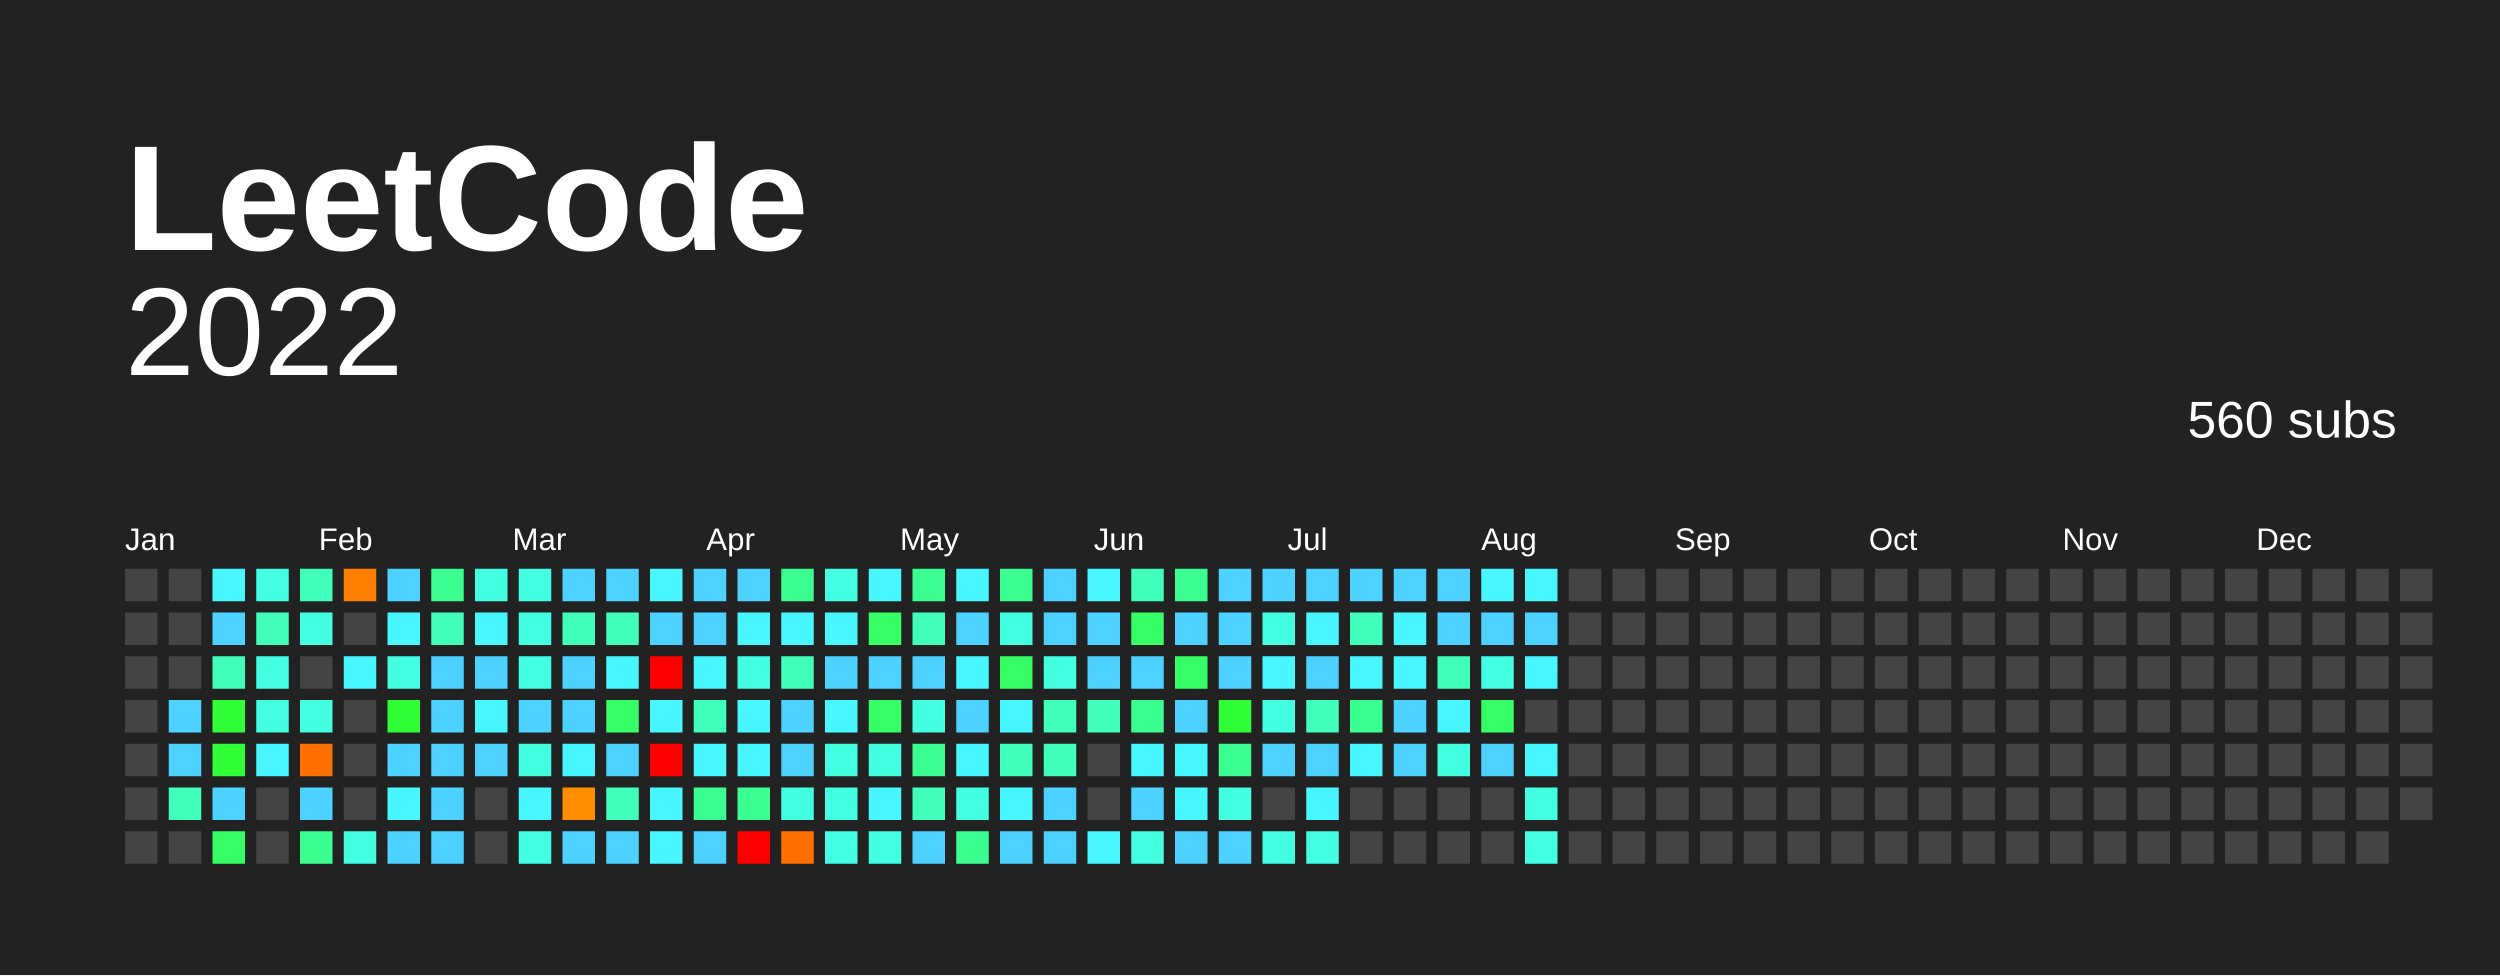
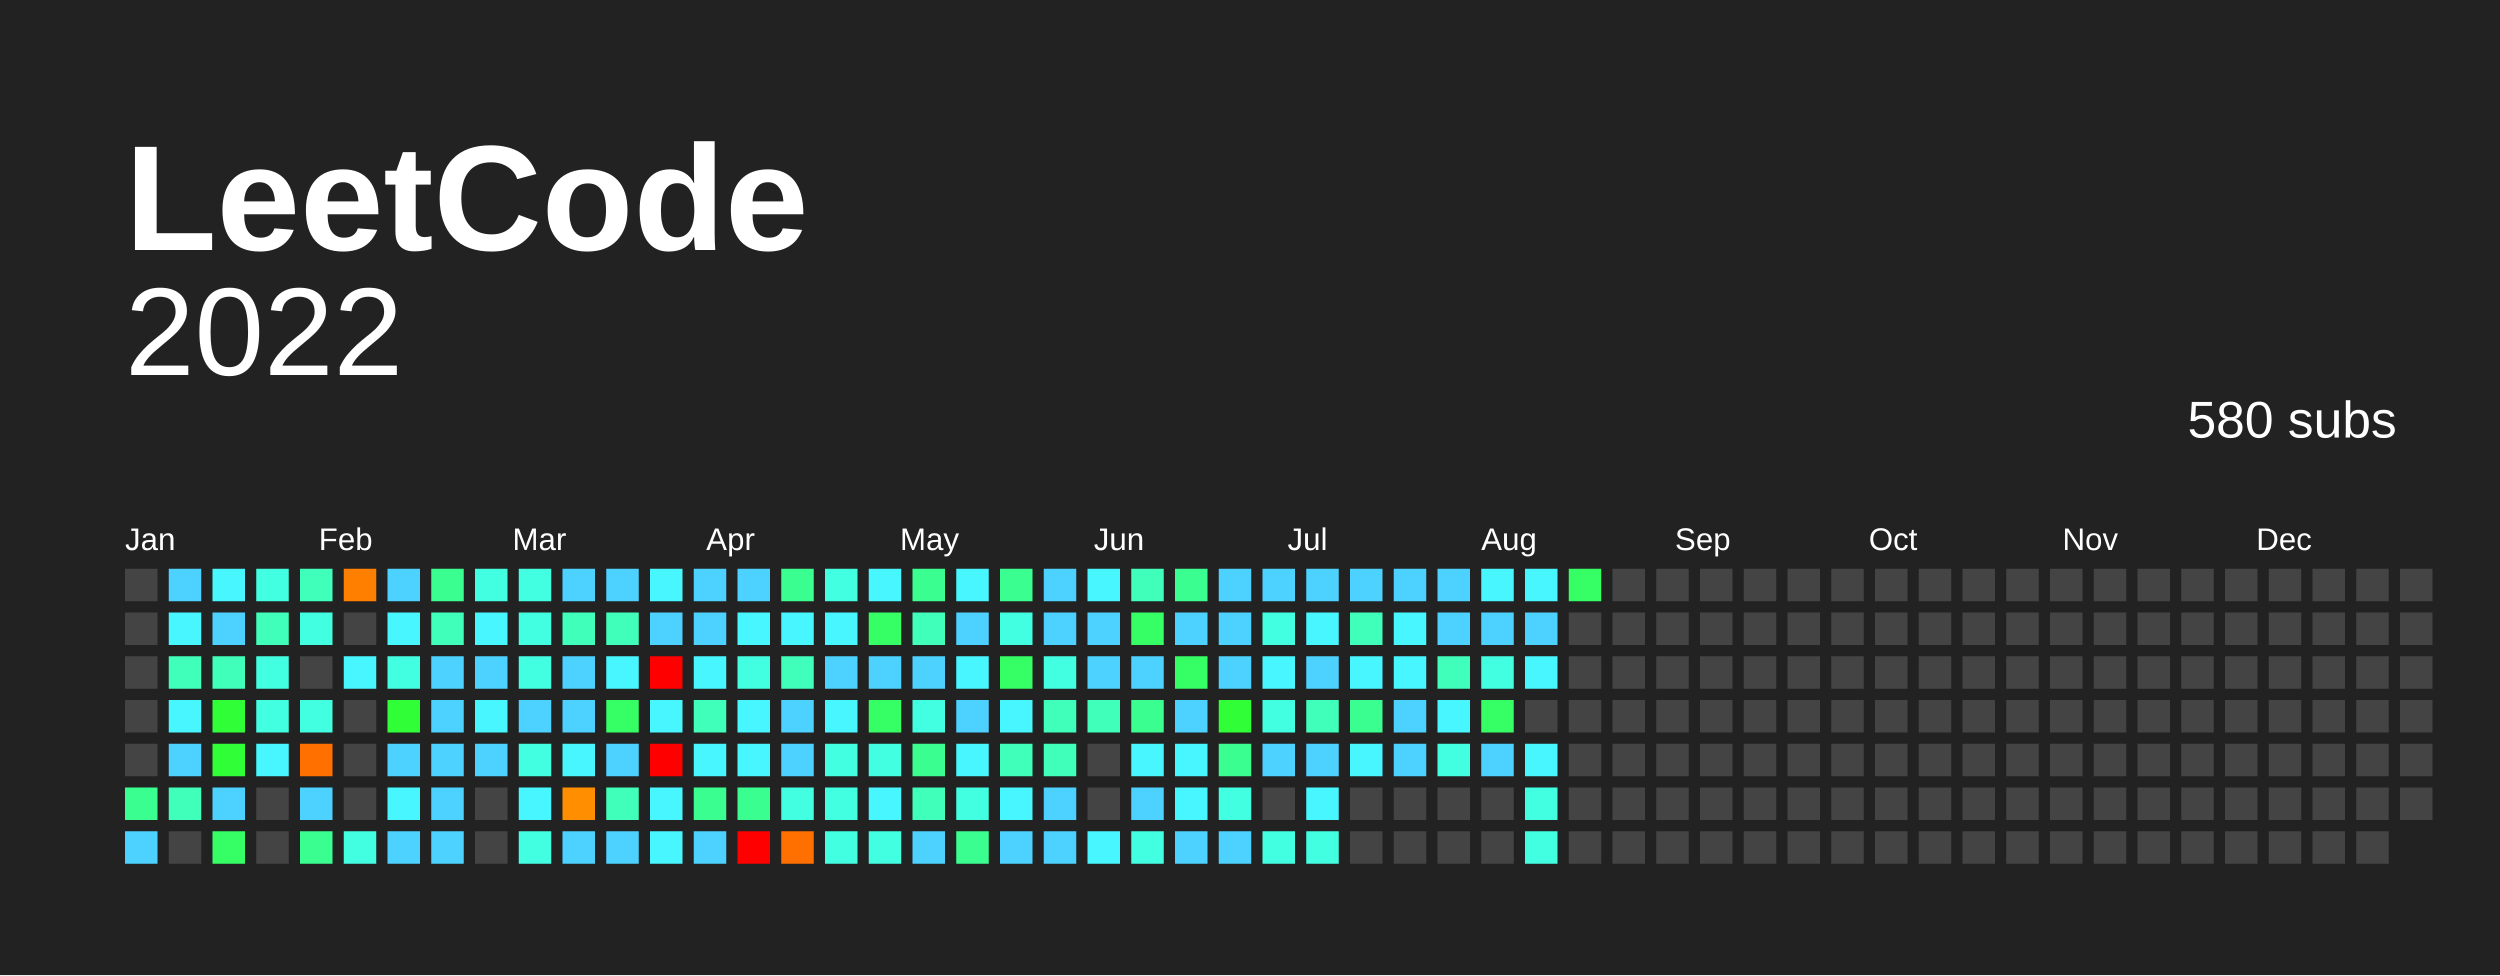
<svg xmlns="http://www.w3.org/2000/svg" baseProfile="full" height="78mm" version="1.1" viewBox="0,0,200,78" width="200mm">
  <defs />
  <rect fill="#222222" height="78" width="200" x="0" y="0" />
  <text fill="#FFFFFF" style="font-size:12px; font-family:Arial; font-weight:bold;" x="10" y="20"> LeetCode</text>
  <text alignment-baseline="hanging" fill="#FFFFFF" style="font-size:10.0px; font-family:Arial;" x="10" y="30">2022</text>
-   <text alignment-baseline="hanging" fill="#FFFFFF" style="font-size:4.125px; font-family:Arial;" x="175" y="35">560 subs</text>
+   <text alignment-baseline="hanging" fill="#FFFFFF" style="font-size:4.125px; font-family:Arial;" x="175" y="35">580 subs</text>
  <text fill="#FFFFFF" style="font-size:2.5px; font-family:Arial" x="10.0" y="44">Jan</text>
  <text fill="#FFFFFF" style="font-size:2.5px; font-family:Arial" x="25.5" y="44">Feb</text>
  <text fill="#FFFFFF" style="font-size:2.5px; font-family:Arial" x="41.0" y="44">Mar</text>
  <text fill="#FFFFFF" style="font-size:2.5px; font-family:Arial" x="56.5" y="44">Apr</text>
  <text fill="#FFFFFF" style="font-size:2.5px; font-family:Arial" x="72.0" y="44">May</text>
  <text fill="#FFFFFF" style="font-size:2.5px; font-family:Arial" x="87.5" y="44">Jun</text>
  <text fill="#FFFFFF" style="font-size:2.5px; font-family:Arial" x="103.0" y="44">Jul</text>
  <text fill="#FFFFFF" style="font-size:2.5px; font-family:Arial" x="118.5" y="44">Aug</text>
  <text fill="#FFFFFF" style="font-size:2.5px; font-family:Arial" x="134.0" y="44">Sep</text>
  <text fill="#FFFFFF" style="font-size:2.5px; font-family:Arial" x="149.5" y="44">Oct</text>
  <text fill="#FFFFFF" style="font-size:2.5px; font-family:Arial" x="165.0" y="44">Nov</text>
  <text fill="#FFFFFF" style="font-size:2.5px; font-family:Arial" x="180.5" y="44">Dec</text>
  <rect fill="#444444" height="2.6" width="2.6" x="10.0" y="45.5" />
  <rect fill="#444444" height="2.6" width="2.6" x="10.0" y="49.0" />
  <rect fill="#444444" height="2.6" width="2.6" x="10.0" y="52.5" />
  <rect fill="#444444" height="2.6" width="2.6" x="10.0" y="56.0" />
  <rect fill="#444444" height="2.6" width="2.6" x="10.0" y="59.5" />
-   <rect fill="#444444" height="2.6" width="2.6" x="10.0" y="63.0" />
-   <rect fill="#444444" height="2.6" width="2.6" x="10.0" y="66.5" />
-   <rect fill="#444444" height="2.6" width="2.6" x="13.5" y="45.5" />
-   <rect fill="#444444" height="2.6" width="2.6" x="13.5" y="49.0" />
-   <rect fill="#444444" height="2.6" width="2.6" x="13.5" y="52.5" />
-   <rect fill="#4dd2ff" height="2.6" width="2.6" x="13.5" y="56.0" />
+   <rect fill="#3aff90" height="2.6" width="2.6" x="10.0" y="63.0" />
+   <rect fill="#4dd2ff" height="2.6" width="2.6" x="10.0" y="66.5" />
+   <rect fill="#4dd2ff" height="2.6" width="2.6" x="13.5" y="45.5" />
+   <rect fill="#48f6ff" height="2.6" width="2.6" x="13.5" y="49.0" />
+   <rect fill="#3fffba" height="2.6" width="2.6" x="13.5" y="52.5" />
+   <rect fill="#48f6ff" height="2.6" width="2.6" x="13.5" y="56.0" />
  <rect fill="#4dd2ff" height="2.6" width="2.6" x="13.5" y="59.5" />
  <rect fill="#3fffba" height="2.6" width="2.6" x="13.5" y="63.0" />
  <rect fill="#444444" height="2.6" width="2.6" x="13.5" y="66.5" />
  <rect fill="#48f6ff" height="2.6" width="2.6" x="17.0" y="45.5" />
  <rect fill="#4dd2ff" height="2.6" width="2.6" x="17.0" y="49.0" />
  <rect fill="#3fffba" height="2.6" width="2.6" x="17.0" y="52.5" />
  <rect fill="#30ff37" height="2.6" width="2.6" x="17.0" y="56.0" />
  <rect fill="#30ff37" height="2.6" width="2.6" x="17.0" y="59.5" />
  <rect fill="#4dd2ff" height="2.6" width="2.6" x="17.0" y="63.0" />
  <rect fill="#35ff65" height="2.6" width="2.6" x="17.0" y="66.5" />
  <rect fill="#43ffe2" height="2.6" width="2.6" x="20.5" y="45.5" />
  <rect fill="#3fffba" height="2.6" width="2.6" x="20.5" y="49.0" />
  <rect fill="#43ffe2" height="2.6" width="2.6" x="20.5" y="52.5" />
  <rect fill="#43ffe2" height="2.6" width="2.6" x="20.5" y="56.0" />
  <rect fill="#48f6ff" height="2.6" width="2.6" x="20.5" y="59.5" />
  <rect fill="#444444" height="2.6" width="2.6" x="20.5" y="63.0" />
  <rect fill="#444444" height="2.6" width="2.6" x="20.5" y="66.5" />
  <rect fill="#3fffba" height="2.6" width="2.6" x="24.0" y="45.5" />
  <rect fill="#43ffe2" height="2.6" width="2.6" x="24.0" y="49.0" />
  <rect fill="#444444" height="2.6" width="2.6" x="24.0" y="52.5" />
  <rect fill="#43ffe2" height="2.6" width="2.6" x="24.0" y="56.0" />
  <rect fill="#ff7000" height="2.6" width="2.6" x="24.0" y="59.5" />
  <rect fill="#4dd2ff" height="2.6" width="2.6" x="24.0" y="63.0" />
  <rect fill="#3aff90" height="2.6" width="2.6" x="24.0" y="66.5" />
  <rect fill="#ff7f00" height="2.6" width="2.6" x="27.5" y="45.5" />
  <rect fill="#444444" height="2.6" width="2.6" x="27.5" y="49.0" />
  <rect fill="#48f6ff" height="2.6" width="2.6" x="27.5" y="52.5" />
  <rect fill="#444444" height="2.6" width="2.6" x="27.5" y="56.0" />
  <rect fill="#444444" height="2.6" width="2.6" x="27.5" y="59.5" />
  <rect fill="#444444" height="2.6" width="2.6" x="27.5" y="63.0" />
  <rect fill="#43ffe2" height="2.6" width="2.6" x="27.5" y="66.5" />
  <rect fill="#4dd2ff" height="2.6" width="2.6" x="31.0" y="45.5" />
  <rect fill="#48f6ff" height="2.6" width="2.6" x="31.0" y="49.0" />
  <rect fill="#43ffe2" height="2.6" width="2.6" x="31.0" y="52.5" />
  <rect fill="#30ff37" height="2.6" width="2.6" x="31.0" y="56.0" />
  <rect fill="#4dd2ff" height="2.6" width="2.6" x="31.0" y="59.5" />
  <rect fill="#48f6ff" height="2.6" width="2.6" x="31.0" y="63.0" />
  <rect fill="#4dd2ff" height="2.6" width="2.6" x="31.0" y="66.5" />
  <rect fill="#3aff90" height="2.6" width="2.6" x="34.5" y="45.5" />
  <rect fill="#3fffba" height="2.6" width="2.6" x="34.5" y="49.0" />
  <rect fill="#4dd2ff" height="2.6" width="2.6" x="34.5" y="52.5" />
  <rect fill="#4dd2ff" height="2.6" width="2.6" x="34.5" y="56.0" />
  <rect fill="#4dd2ff" height="2.6" width="2.6" x="34.5" y="59.5" />
  <rect fill="#4dd2ff" height="2.6" width="2.6" x="34.5" y="63.0" />
  <rect fill="#4dd2ff" height="2.6" width="2.6" x="34.5" y="66.5" />
  <rect fill="#43ffe2" height="2.6" width="2.6" x="38.0" y="45.5" />
  <rect fill="#48f6ff" height="2.6" width="2.6" x="38.0" y="49.0" />
  <rect fill="#4dd2ff" height="2.6" width="2.6" x="38.0" y="52.5" />
  <rect fill="#48f6ff" height="2.6" width="2.6" x="38.0" y="56.0" />
  <rect fill="#4dd2ff" height="2.6" width="2.6" x="38.0" y="59.5" />
  <rect fill="#444444" height="2.6" width="2.6" x="38.0" y="63.0" />
  <rect fill="#444444" height="2.6" width="2.6" x="38.0" y="66.5" />
  <rect fill="#43ffe2" height="2.6" width="2.6" x="41.5" y="45.5" />
  <rect fill="#43ffe2" height="2.6" width="2.6" x="41.5" y="49.0" />
  <rect fill="#43ffe2" height="2.6" width="2.6" x="41.5" y="52.5" />
  <rect fill="#4dd2ff" height="2.6" width="2.6" x="41.5" y="56.0" />
  <rect fill="#43ffe2" height="2.6" width="2.6" x="41.5" y="59.5" />
  <rect fill="#48f6ff" height="2.6" width="2.6" x="41.5" y="63.0" />
  <rect fill="#43ffe2" height="2.6" width="2.6" x="41.5" y="66.5" />
  <rect fill="#4dd2ff" height="2.6" width="2.6" x="45.0" y="45.5" />
  <rect fill="#3fffba" height="2.6" width="2.6" x="45.0" y="49.0" />
  <rect fill="#4dd2ff" height="2.6" width="2.6" x="45.0" y="52.5" />
  <rect fill="#4dd2ff" height="2.6" width="2.6" x="45.0" y="56.0" />
  <rect fill="#48f6ff" height="2.6" width="2.6" x="45.0" y="59.5" />
  <rect fill="#ff8f00" height="2.6" width="2.6" x="45.0" y="63.0" />
  <rect fill="#4dd2ff" height="2.6" width="2.6" x="45.0" y="66.5" />
  <rect fill="#4dd2ff" height="2.6" width="2.6" x="48.5" y="45.5" />
  <rect fill="#3fffba" height="2.6" width="2.6" x="48.5" y="49.0" />
  <rect fill="#48f6ff" height="2.6" width="2.6" x="48.5" y="52.5" />
  <rect fill="#35ff65" height="2.6" width="2.6" x="48.5" y="56.0" />
  <rect fill="#4dd2ff" height="2.6" width="2.6" x="48.5" y="59.5" />
  <rect fill="#3fffba" height="2.6" width="2.6" x="48.5" y="63.0" />
  <rect fill="#4dd2ff" height="2.6" width="2.6" x="48.5" y="66.5" />
  <rect fill="#48f6ff" height="2.6" width="2.6" x="52.0" y="45.5" />
  <rect fill="#4dd2ff" height="2.6" width="2.6" x="52.0" y="49.0" />
  <rect fill="red" height="2.6" width="2.6" x="52.0" y="52.5" />
  <rect fill="#48f6ff" height="2.6" width="2.6" x="52.0" y="56.0" />
  <rect fill="red" height="2.6" width="2.6" x="52.0" y="59.5" />
  <rect fill="#48f6ff" height="2.6" width="2.6" x="52.0" y="63.0" />
  <rect fill="#48f6ff" height="2.6" width="2.6" x="52.0" y="66.5" />
  <rect fill="#4dd2ff" height="2.6" width="2.6" x="55.5" y="45.5" />
  <rect fill="#4dd2ff" height="2.6" width="2.6" x="55.5" y="49.0" />
  <rect fill="#48f6ff" height="2.6" width="2.6" x="55.5" y="52.5" />
  <rect fill="#3fffba" height="2.6" width="2.6" x="55.5" y="56.0" />
  <rect fill="#48f6ff" height="2.6" width="2.6" x="55.5" y="59.5" />
  <rect fill="#3aff90" height="2.6" width="2.6" x="55.5" y="63.0" />
  <rect fill="#4dd2ff" height="2.6" width="2.6" x="55.5" y="66.5" />
  <rect fill="#4dd2ff" height="2.6" width="2.6" x="59.0" y="45.5" />
  <rect fill="#48f6ff" height="2.6" width="2.6" x="59.0" y="49.0" />
  <rect fill="#43ffe2" height="2.6" width="2.6" x="59.0" y="52.5" />
  <rect fill="#48f6ff" height="2.6" width="2.6" x="59.0" y="56.0" />
  <rect fill="#48f6ff" height="2.6" width="2.6" x="59.0" y="59.5" />
  <rect fill="#3aff90" height="2.6" width="2.6" x="59.0" y="63.0" />
  <rect fill="red" height="2.6" width="2.6" x="59.0" y="66.5" />
  <rect fill="#3aff90" height="2.6" width="2.6" x="62.5" y="45.5" />
  <rect fill="#48f6ff" height="2.6" width="2.6" x="62.5" y="49.0" />
  <rect fill="#3fffba" height="2.6" width="2.6" x="62.5" y="52.5" />
  <rect fill="#4dd2ff" height="2.6" width="2.6" x="62.5" y="56.0" />
  <rect fill="#4dd2ff" height="2.6" width="2.6" x="62.5" y="59.5" />
  <rect fill="#43ffe2" height="2.6" width="2.6" x="62.5" y="63.0" />
  <rect fill="#ff7000" height="2.6" width="2.6" x="62.5" y="66.5" />
  <rect fill="#43ffe2" height="2.6" width="2.6" x="66.0" y="45.5" />
  <rect fill="#48f6ff" height="2.6" width="2.6" x="66.0" y="49.0" />
  <rect fill="#4dd2ff" height="2.6" width="2.6" x="66.0" y="52.5" />
  <rect fill="#48f6ff" height="2.6" width="2.6" x="66.0" y="56.0" />
  <rect fill="#43ffe2" height="2.6" width="2.6" x="66.0" y="59.5" />
  <rect fill="#43ffe2" height="2.6" width="2.6" x="66.0" y="63.0" />
  <rect fill="#43ffe2" height="2.6" width="2.6" x="66.0" y="66.5" />
  <rect fill="#48f6ff" height="2.6" width="2.6" x="69.5" y="45.5" />
  <rect fill="#35ff65" height="2.6" width="2.6" x="69.5" y="49.0" />
  <rect fill="#4dd2ff" height="2.6" width="2.6" x="69.5" y="52.5" />
  <rect fill="#35ff65" height="2.6" width="2.6" x="69.5" y="56.0" />
  <rect fill="#43ffe2" height="2.6" width="2.6" x="69.5" y="59.5" />
  <rect fill="#48f6ff" height="2.6" width="2.6" x="69.5" y="63.0" />
  <rect fill="#43ffe2" height="2.6" width="2.6" x="69.5" y="66.5" />
  <rect fill="#3aff90" height="2.6" width="2.6" x="73.0" y="45.5" />
  <rect fill="#3fffba" height="2.6" width="2.6" x="73.0" y="49.0" />
  <rect fill="#4dd2ff" height="2.6" width="2.6" x="73.0" y="52.5" />
  <rect fill="#43ffe2" height="2.6" width="2.6" x="73.0" y="56.0" />
  <rect fill="#3aff90" height="2.6" width="2.6" x="73.0" y="59.5" />
  <rect fill="#3fffba" height="2.6" width="2.6" x="73.0" y="63.0" />
  <rect fill="#4dd2ff" height="2.6" width="2.6" x="73.0" y="66.5" />
  <rect fill="#48f6ff" height="2.6" width="2.6" x="76.5" y="45.5" />
  <rect fill="#4dd2ff" height="2.6" width="2.6" x="76.5" y="49.0" />
  <rect fill="#48f6ff" height="2.6" width="2.6" x="76.5" y="52.5" />
  <rect fill="#4dd2ff" height="2.6" width="2.6" x="76.5" y="56.0" />
  <rect fill="#48f6ff" height="2.6" width="2.6" x="76.5" y="59.5" />
  <rect fill="#43ffe2" height="2.6" width="2.6" x="76.5" y="63.0" />
  <rect fill="#3aff90" height="2.6" width="2.6" x="76.5" y="66.5" />
  <rect fill="#3aff90" height="2.6" width="2.6" x="80.0" y="45.5" />
  <rect fill="#43ffe2" height="2.6" width="2.6" x="80.0" y="49.0" />
  <rect fill="#35ff65" height="2.6" width="2.6" x="80.0" y="52.5" />
  <rect fill="#48f6ff" height="2.6" width="2.6" x="80.0" y="56.0" />
  <rect fill="#3fffba" height="2.6" width="2.6" x="80.0" y="59.5" />
  <rect fill="#48f6ff" height="2.6" width="2.6" x="80.0" y="63.0" />
  <rect fill="#4dd2ff" height="2.6" width="2.6" x="80.0" y="66.5" />
  <rect fill="#4dd2ff" height="2.6" width="2.6" x="83.5" y="45.5" />
  <rect fill="#4dd2ff" height="2.6" width="2.6" x="83.5" y="49.0" />
  <rect fill="#43ffe2" height="2.6" width="2.6" x="83.5" y="52.5" />
  <rect fill="#3fffba" height="2.6" width="2.6" x="83.5" y="56.0" />
  <rect fill="#3fffba" height="2.6" width="2.6" x="83.5" y="59.5" />
  <rect fill="#4dd2ff" height="2.6" width="2.6" x="83.5" y="63.0" />
  <rect fill="#4dd2ff" height="2.6" width="2.6" x="83.5" y="66.5" />
  <rect fill="#48f6ff" height="2.6" width="2.6" x="87.0" y="45.5" />
  <rect fill="#4dd2ff" height="2.6" width="2.6" x="87.0" y="49.0" />
  <rect fill="#4dd2ff" height="2.6" width="2.6" x="87.0" y="52.5" />
  <rect fill="#3fffba" height="2.6" width="2.6" x="87.0" y="56.0" />
  <rect fill="#444444" height="2.6" width="2.6" x="87.0" y="59.5" />
  <rect fill="#444444" height="2.6" width="2.6" x="87.0" y="63.0" />
  <rect fill="#48f6ff" height="2.6" width="2.6" x="87.0" y="66.5" />
  <rect fill="#3fffba" height="2.6" width="2.6" x="90.5" y="45.5" />
  <rect fill="#35ff65" height="2.6" width="2.6" x="90.5" y="49.0" />
  <rect fill="#4dd2ff" height="2.6" width="2.6" x="90.5" y="52.5" />
  <rect fill="#3aff90" height="2.6" width="2.6" x="90.5" y="56.0" />
  <rect fill="#48f6ff" height="2.6" width="2.6" x="90.5" y="59.5" />
  <rect fill="#4dd2ff" height="2.6" width="2.6" x="90.5" y="63.0" />
  <rect fill="#43ffe2" height="2.6" width="2.6" x="90.5" y="66.5" />
  <rect fill="#3aff90" height="2.6" width="2.6" x="94.0" y="45.5" />
  <rect fill="#4dd2ff" height="2.6" width="2.6" x="94.0" y="49.0" />
  <rect fill="#35ff65" height="2.6" width="2.6" x="94.0" y="52.5" />
  <rect fill="#4dd2ff" height="2.6" width="2.6" x="94.0" y="56.0" />
  <rect fill="#48f6ff" height="2.6" width="2.6" x="94.0" y="59.5" />
  <rect fill="#48f6ff" height="2.6" width="2.6" x="94.0" y="63.0" />
  <rect fill="#4dd2ff" height="2.6" width="2.6" x="94.0" y="66.5" />
  <rect fill="#4dd2ff" height="2.6" width="2.6" x="97.5" y="45.5" />
  <rect fill="#4dd2ff" height="2.6" width="2.6" x="97.5" y="49.0" />
  <rect fill="#4dd2ff" height="2.6" width="2.6" x="97.5" y="52.5" />
  <rect fill="#30ff37" height="2.6" width="2.6" x="97.5" y="56.0" />
  <rect fill="#3aff90" height="2.6" width="2.6" x="97.5" y="59.5" />
  <rect fill="#43ffe2" height="2.6" width="2.6" x="97.5" y="63.0" />
  <rect fill="#4dd2ff" height="2.6" width="2.6" x="97.5" y="66.5" />
  <rect fill="#4dd2ff" height="2.6" width="2.6" x="101.0" y="45.5" />
  <rect fill="#43ffe2" height="2.6" width="2.6" x="101.0" y="49.0" />
  <rect fill="#48f6ff" height="2.6" width="2.6" x="101.0" y="52.5" />
  <rect fill="#43ffe2" height="2.6" width="2.6" x="101.0" y="56.0" />
  <rect fill="#4dd2ff" height="2.6" width="2.6" x="101.0" y="59.5" />
  <rect fill="#444444" height="2.6" width="2.6" x="101.0" y="63.0" />
  <rect fill="#43ffe2" height="2.6" width="2.6" x="101.0" y="66.5" />
  <rect fill="#4dd2ff" height="2.6" width="2.6" x="104.5" y="45.5" />
  <rect fill="#48f6ff" height="2.6" width="2.6" x="104.5" y="49.0" />
  <rect fill="#4dd2ff" height="2.6" width="2.6" x="104.5" y="52.5" />
  <rect fill="#3fffba" height="2.6" width="2.6" x="104.5" y="56.0" />
  <rect fill="#4dd2ff" height="2.6" width="2.6" x="104.5" y="59.5" />
  <rect fill="#48f6ff" height="2.6" width="2.6" x="104.5" y="63.0" />
  <rect fill="#43ffe2" height="2.6" width="2.6" x="104.5" y="66.5" />
  <rect fill="#4dd2ff" height="2.6" width="2.6" x="108.0" y="45.5" />
  <rect fill="#3fffba" height="2.6" width="2.6" x="108.0" y="49.0" />
  <rect fill="#48f6ff" height="2.6" width="2.6" x="108.0" y="52.5" />
  <rect fill="#3aff90" height="2.6" width="2.6" x="108.0" y="56.0" />
  <rect fill="#48f6ff" height="2.6" width="2.6" x="108.0" y="59.5" />
  <rect fill="#444444" height="2.6" width="2.6" x="108.0" y="63.0" />
  <rect fill="#444444" height="2.6" width="2.6" x="108.0" y="66.5" />
  <rect fill="#4dd2ff" height="2.6" width="2.6" x="111.5" y="45.5" />
  <rect fill="#48f6ff" height="2.6" width="2.6" x="111.5" y="49.0" />
  <rect fill="#48f6ff" height="2.6" width="2.6" x="111.5" y="52.5" />
  <rect fill="#4dd2ff" height="2.6" width="2.6" x="111.5" y="56.0" />
  <rect fill="#4dd2ff" height="2.6" width="2.6" x="111.5" y="59.5" />
  <rect fill="#444444" height="2.6" width="2.6" x="111.5" y="63.0" />
  <rect fill="#444444" height="2.6" width="2.6" x="111.5" y="66.5" />
  <rect fill="#4dd2ff" height="2.6" width="2.6" x="115.0" y="45.5" />
  <rect fill="#4dd2ff" height="2.6" width="2.6" x="115.0" y="49.0" />
  <rect fill="#3fffba" height="2.6" width="2.6" x="115.0" y="52.5" />
  <rect fill="#48f6ff" height="2.6" width="2.6" x="115.0" y="56.0" />
  <rect fill="#43ffe2" height="2.6" width="2.6" x="115.0" y="59.5" />
  <rect fill="#444444" height="2.6" width="2.6" x="115.0" y="63.0" />
  <rect fill="#444444" height="2.6" width="2.6" x="115.0" y="66.5" />
  <rect fill="#48f6ff" height="2.6" width="2.6" x="118.5" y="45.5" />
  <rect fill="#4dd2ff" height="2.6" width="2.6" x="118.5" y="49.0" />
  <rect fill="#43ffe2" height="2.6" width="2.6" x="118.5" y="52.5" />
  <rect fill="#35ff65" height="2.6" width="2.6" x="118.5" y="56.0" />
  <rect fill="#4dd2ff" height="2.6" width="2.6" x="118.5" y="59.5" />
  <rect fill="#444444" height="2.6" width="2.6" x="118.5" y="63.0" />
  <rect fill="#444444" height="2.6" width="2.6" x="118.5" y="66.5" />
  <rect fill="#48f6ff" height="2.6" width="2.6" x="122.0" y="45.5" />
  <rect fill="#4dd2ff" height="2.6" width="2.6" x="122.0" y="49.0" />
  <rect fill="#48f6ff" height="2.6" width="2.6" x="122.0" y="52.5" />
  <rect fill="#444444" height="2.6" width="2.6" x="122.0" y="56.0" />
  <rect fill="#48f6ff" height="2.6" width="2.6" x="122.0" y="59.5" />
  <rect fill="#43ffe2" height="2.6" width="2.6" x="122.0" y="63.0" />
  <rect fill="#43ffe2" height="2.6" width="2.6" x="122.0" y="66.5" />
-   <rect fill="#444444" height="2.6" width="2.6" x="125.5" y="45.5" />
+   <rect fill="#35ff65" height="2.6" width="2.6" x="125.5" y="45.5" />
  <rect fill="#444444" height="2.6" width="2.6" x="125.5" y="49.0" />
  <rect fill="#444444" height="2.6" width="2.6" x="125.5" y="52.5" />
  <rect fill="#444444" height="2.6" width="2.6" x="125.5" y="56.0" />
  <rect fill="#444444" height="2.6" width="2.6" x="125.5" y="59.5" />
  <rect fill="#444444" height="2.6" width="2.6" x="125.5" y="63.0" />
  <rect fill="#444444" height="2.6" width="2.6" x="125.5" y="66.5" />
  <rect fill="#444444" height="2.6" width="2.6" x="129.0" y="45.5" />
  <rect fill="#444444" height="2.6" width="2.6" x="129.0" y="49.0" />
  <rect fill="#444444" height="2.6" width="2.6" x="129.0" y="52.5" />
  <rect fill="#444444" height="2.6" width="2.6" x="129.0" y="56.0" />
  <rect fill="#444444" height="2.6" width="2.6" x="129.0" y="59.5" />
  <rect fill="#444444" height="2.6" width="2.6" x="129.0" y="63.0" />
  <rect fill="#444444" height="2.6" width="2.6" x="129.0" y="66.5" />
  <rect fill="#444444" height="2.6" width="2.6" x="132.5" y="45.5" />
  <rect fill="#444444" height="2.6" width="2.6" x="132.5" y="49.0" />
  <rect fill="#444444" height="2.6" width="2.6" x="132.5" y="52.5" />
  <rect fill="#444444" height="2.6" width="2.6" x="132.5" y="56.0" />
  <rect fill="#444444" height="2.6" width="2.6" x="132.5" y="59.5" />
  <rect fill="#444444" height="2.6" width="2.6" x="132.5" y="63.0" />
  <rect fill="#444444" height="2.6" width="2.6" x="132.5" y="66.5" />
  <rect fill="#444444" height="2.6" width="2.6" x="136.0" y="45.5" />
  <rect fill="#444444" height="2.6" width="2.6" x="136.0" y="49.0" />
  <rect fill="#444444" height="2.6" width="2.6" x="136.0" y="52.5" />
  <rect fill="#444444" height="2.6" width="2.6" x="136.0" y="56.0" />
  <rect fill="#444444" height="2.6" width="2.6" x="136.0" y="59.5" />
  <rect fill="#444444" height="2.6" width="2.6" x="136.0" y="63.0" />
  <rect fill="#444444" height="2.6" width="2.6" x="136.0" y="66.5" />
  <rect fill="#444444" height="2.6" width="2.6" x="139.5" y="45.5" />
  <rect fill="#444444" height="2.6" width="2.6" x="139.5" y="49.0" />
  <rect fill="#444444" height="2.6" width="2.6" x="139.5" y="52.5" />
  <rect fill="#444444" height="2.6" width="2.6" x="139.5" y="56.0" />
  <rect fill="#444444" height="2.6" width="2.6" x="139.5" y="59.5" />
  <rect fill="#444444" height="2.6" width="2.6" x="139.5" y="63.0" />
  <rect fill="#444444" height="2.6" width="2.6" x="139.5" y="66.5" />
  <rect fill="#444444" height="2.6" width="2.6" x="143.0" y="45.5" />
  <rect fill="#444444" height="2.6" width="2.6" x="143.0" y="49.0" />
  <rect fill="#444444" height="2.6" width="2.6" x="143.0" y="52.5" />
  <rect fill="#444444" height="2.6" width="2.6" x="143.0" y="56.0" />
  <rect fill="#444444" height="2.6" width="2.6" x="143.0" y="59.5" />
  <rect fill="#444444" height="2.6" width="2.6" x="143.0" y="63.0" />
  <rect fill="#444444" height="2.6" width="2.6" x="143.0" y="66.5" />
  <rect fill="#444444" height="2.6" width="2.6" x="146.5" y="45.5" />
  <rect fill="#444444" height="2.6" width="2.6" x="146.5" y="49.0" />
  <rect fill="#444444" height="2.6" width="2.6" x="146.5" y="52.5" />
  <rect fill="#444444" height="2.6" width="2.6" x="146.5" y="56.0" />
  <rect fill="#444444" height="2.6" width="2.6" x="146.5" y="59.5" />
  <rect fill="#444444" height="2.6" width="2.6" x="146.5" y="63.0" />
  <rect fill="#444444" height="2.6" width="2.6" x="146.5" y="66.5" />
  <rect fill="#444444" height="2.6" width="2.6" x="150.0" y="45.5" />
  <rect fill="#444444" height="2.6" width="2.6" x="150.0" y="49.0" />
  <rect fill="#444444" height="2.6" width="2.6" x="150.0" y="52.5" />
  <rect fill="#444444" height="2.6" width="2.6" x="150.0" y="56.0" />
  <rect fill="#444444" height="2.6" width="2.6" x="150.0" y="59.5" />
  <rect fill="#444444" height="2.6" width="2.6" x="150.0" y="63.0" />
  <rect fill="#444444" height="2.6" width="2.6" x="150.0" y="66.5" />
  <rect fill="#444444" height="2.6" width="2.6" x="153.5" y="45.5" />
  <rect fill="#444444" height="2.6" width="2.6" x="153.5" y="49.0" />
  <rect fill="#444444" height="2.6" width="2.6" x="153.5" y="52.5" />
  <rect fill="#444444" height="2.6" width="2.6" x="153.5" y="56.0" />
  <rect fill="#444444" height="2.6" width="2.6" x="153.5" y="59.5" />
  <rect fill="#444444" height="2.6" width="2.6" x="153.5" y="63.0" />
  <rect fill="#444444" height="2.6" width="2.6" x="153.5" y="66.5" />
  <rect fill="#444444" height="2.6" width="2.6" x="157.0" y="45.5" />
  <rect fill="#444444" height="2.6" width="2.6" x="157.0" y="49.0" />
  <rect fill="#444444" height="2.6" width="2.6" x="157.0" y="52.5" />
  <rect fill="#444444" height="2.6" width="2.6" x="157.0" y="56.0" />
  <rect fill="#444444" height="2.6" width="2.6" x="157.0" y="59.5" />
  <rect fill="#444444" height="2.6" width="2.6" x="157.0" y="63.0" />
  <rect fill="#444444" height="2.6" width="2.6" x="157.0" y="66.5" />
  <rect fill="#444444" height="2.6" width="2.6" x="160.5" y="45.5" />
  <rect fill="#444444" height="2.6" width="2.6" x="160.5" y="49.0" />
  <rect fill="#444444" height="2.6" width="2.6" x="160.5" y="52.5" />
  <rect fill="#444444" height="2.6" width="2.6" x="160.5" y="56.0" />
  <rect fill="#444444" height="2.6" width="2.6" x="160.5" y="59.5" />
  <rect fill="#444444" height="2.6" width="2.6" x="160.5" y="63.0" />
  <rect fill="#444444" height="2.6" width="2.6" x="160.5" y="66.5" />
  <rect fill="#444444" height="2.6" width="2.6" x="164.0" y="45.5" />
  <rect fill="#444444" height="2.6" width="2.6" x="164.0" y="49.0" />
  <rect fill="#444444" height="2.6" width="2.6" x="164.0" y="52.5" />
  <rect fill="#444444" height="2.6" width="2.6" x="164.0" y="56.0" />
  <rect fill="#444444" height="2.6" width="2.6" x="164.0" y="59.5" />
  <rect fill="#444444" height="2.6" width="2.6" x="164.0" y="63.0" />
  <rect fill="#444444" height="2.6" width="2.6" x="164.0" y="66.5" />
  <rect fill="#444444" height="2.6" width="2.6" x="167.5" y="45.5" />
  <rect fill="#444444" height="2.6" width="2.6" x="167.5" y="49.0" />
  <rect fill="#444444" height="2.6" width="2.6" x="167.5" y="52.5" />
  <rect fill="#444444" height="2.6" width="2.6" x="167.5" y="56.0" />
  <rect fill="#444444" height="2.6" width="2.6" x="167.5" y="59.5" />
  <rect fill="#444444" height="2.6" width="2.6" x="167.5" y="63.0" />
  <rect fill="#444444" height="2.6" width="2.6" x="167.5" y="66.5" />
  <rect fill="#444444" height="2.6" width="2.6" x="171.0" y="45.5" />
  <rect fill="#444444" height="2.6" width="2.6" x="171.0" y="49.0" />
  <rect fill="#444444" height="2.6" width="2.6" x="171.0" y="52.5" />
  <rect fill="#444444" height="2.6" width="2.6" x="171.0" y="56.0" />
  <rect fill="#444444" height="2.6" width="2.6" x="171.0" y="59.5" />
  <rect fill="#444444" height="2.6" width="2.6" x="171.0" y="63.0" />
  <rect fill="#444444" height="2.6" width="2.6" x="171.0" y="66.5" />
  <rect fill="#444444" height="2.6" width="2.6" x="174.5" y="45.5" />
  <rect fill="#444444" height="2.6" width="2.6" x="174.5" y="49.0" />
  <rect fill="#444444" height="2.6" width="2.6" x="174.5" y="52.5" />
  <rect fill="#444444" height="2.6" width="2.6" x="174.5" y="56.0" />
  <rect fill="#444444" height="2.6" width="2.6" x="174.5" y="59.5" />
  <rect fill="#444444" height="2.6" width="2.6" x="174.5" y="63.0" />
  <rect fill="#444444" height="2.6" width="2.6" x="174.5" y="66.5" />
  <rect fill="#444444" height="2.6" width="2.6" x="178.0" y="45.5" />
  <rect fill="#444444" height="2.6" width="2.6" x="178.0" y="49.0" />
  <rect fill="#444444" height="2.6" width="2.6" x="178.0" y="52.5" />
  <rect fill="#444444" height="2.6" width="2.6" x="178.0" y="56.0" />
  <rect fill="#444444" height="2.6" width="2.6" x="178.0" y="59.5" />
  <rect fill="#444444" height="2.6" width="2.6" x="178.0" y="63.0" />
  <rect fill="#444444" height="2.6" width="2.6" x="178.0" y="66.5" />
  <rect fill="#444444" height="2.6" width="2.6" x="181.5" y="45.5" />
  <rect fill="#444444" height="2.6" width="2.6" x="181.5" y="49.0" />
  <rect fill="#444444" height="2.6" width="2.6" x="181.5" y="52.5" />
  <rect fill="#444444" height="2.6" width="2.6" x="181.5" y="56.0" />
  <rect fill="#444444" height="2.6" width="2.6" x="181.5" y="59.5" />
  <rect fill="#444444" height="2.6" width="2.6" x="181.5" y="63.0" />
  <rect fill="#444444" height="2.6" width="2.6" x="181.5" y="66.5" />
  <rect fill="#444444" height="2.6" width="2.6" x="185.0" y="45.5" />
  <rect fill="#444444" height="2.6" width="2.6" x="185.0" y="49.0" />
  <rect fill="#444444" height="2.6" width="2.6" x="185.0" y="52.5" />
  <rect fill="#444444" height="2.6" width="2.6" x="185.0" y="56.0" />
  <rect fill="#444444" height="2.6" width="2.6" x="185.0" y="59.5" />
  <rect fill="#444444" height="2.6" width="2.6" x="185.0" y="63.0" />
  <rect fill="#444444" height="2.6" width="2.6" x="185.0" y="66.5" />
  <rect fill="#444444" height="2.6" width="2.6" x="188.5" y="45.5" />
  <rect fill="#444444" height="2.6" width="2.6" x="188.5" y="49.0" />
  <rect fill="#444444" height="2.6" width="2.6" x="188.5" y="52.5" />
  <rect fill="#444444" height="2.6" width="2.6" x="188.5" y="56.0" />
  <rect fill="#444444" height="2.6" width="2.6" x="188.5" y="59.5" />
  <rect fill="#444444" height="2.6" width="2.6" x="188.5" y="63.0" />
  <rect fill="#444444" height="2.6" width="2.6" x="188.5" y="66.5" />
  <rect fill="#444444" height="2.6" width="2.6" x="192.0" y="45.5" />
  <rect fill="#444444" height="2.6" width="2.6" x="192.0" y="49.0" />
  <rect fill="#444444" height="2.6" width="2.6" x="192.0" y="52.5" />
  <rect fill="#444444" height="2.6" width="2.6" x="192.0" y="56.0" />
  <rect fill="#444444" height="2.6" width="2.6" x="192.0" y="59.5" />
  <rect fill="#444444" height="2.6" width="2.6" x="192.0" y="63.0" />
</svg>
